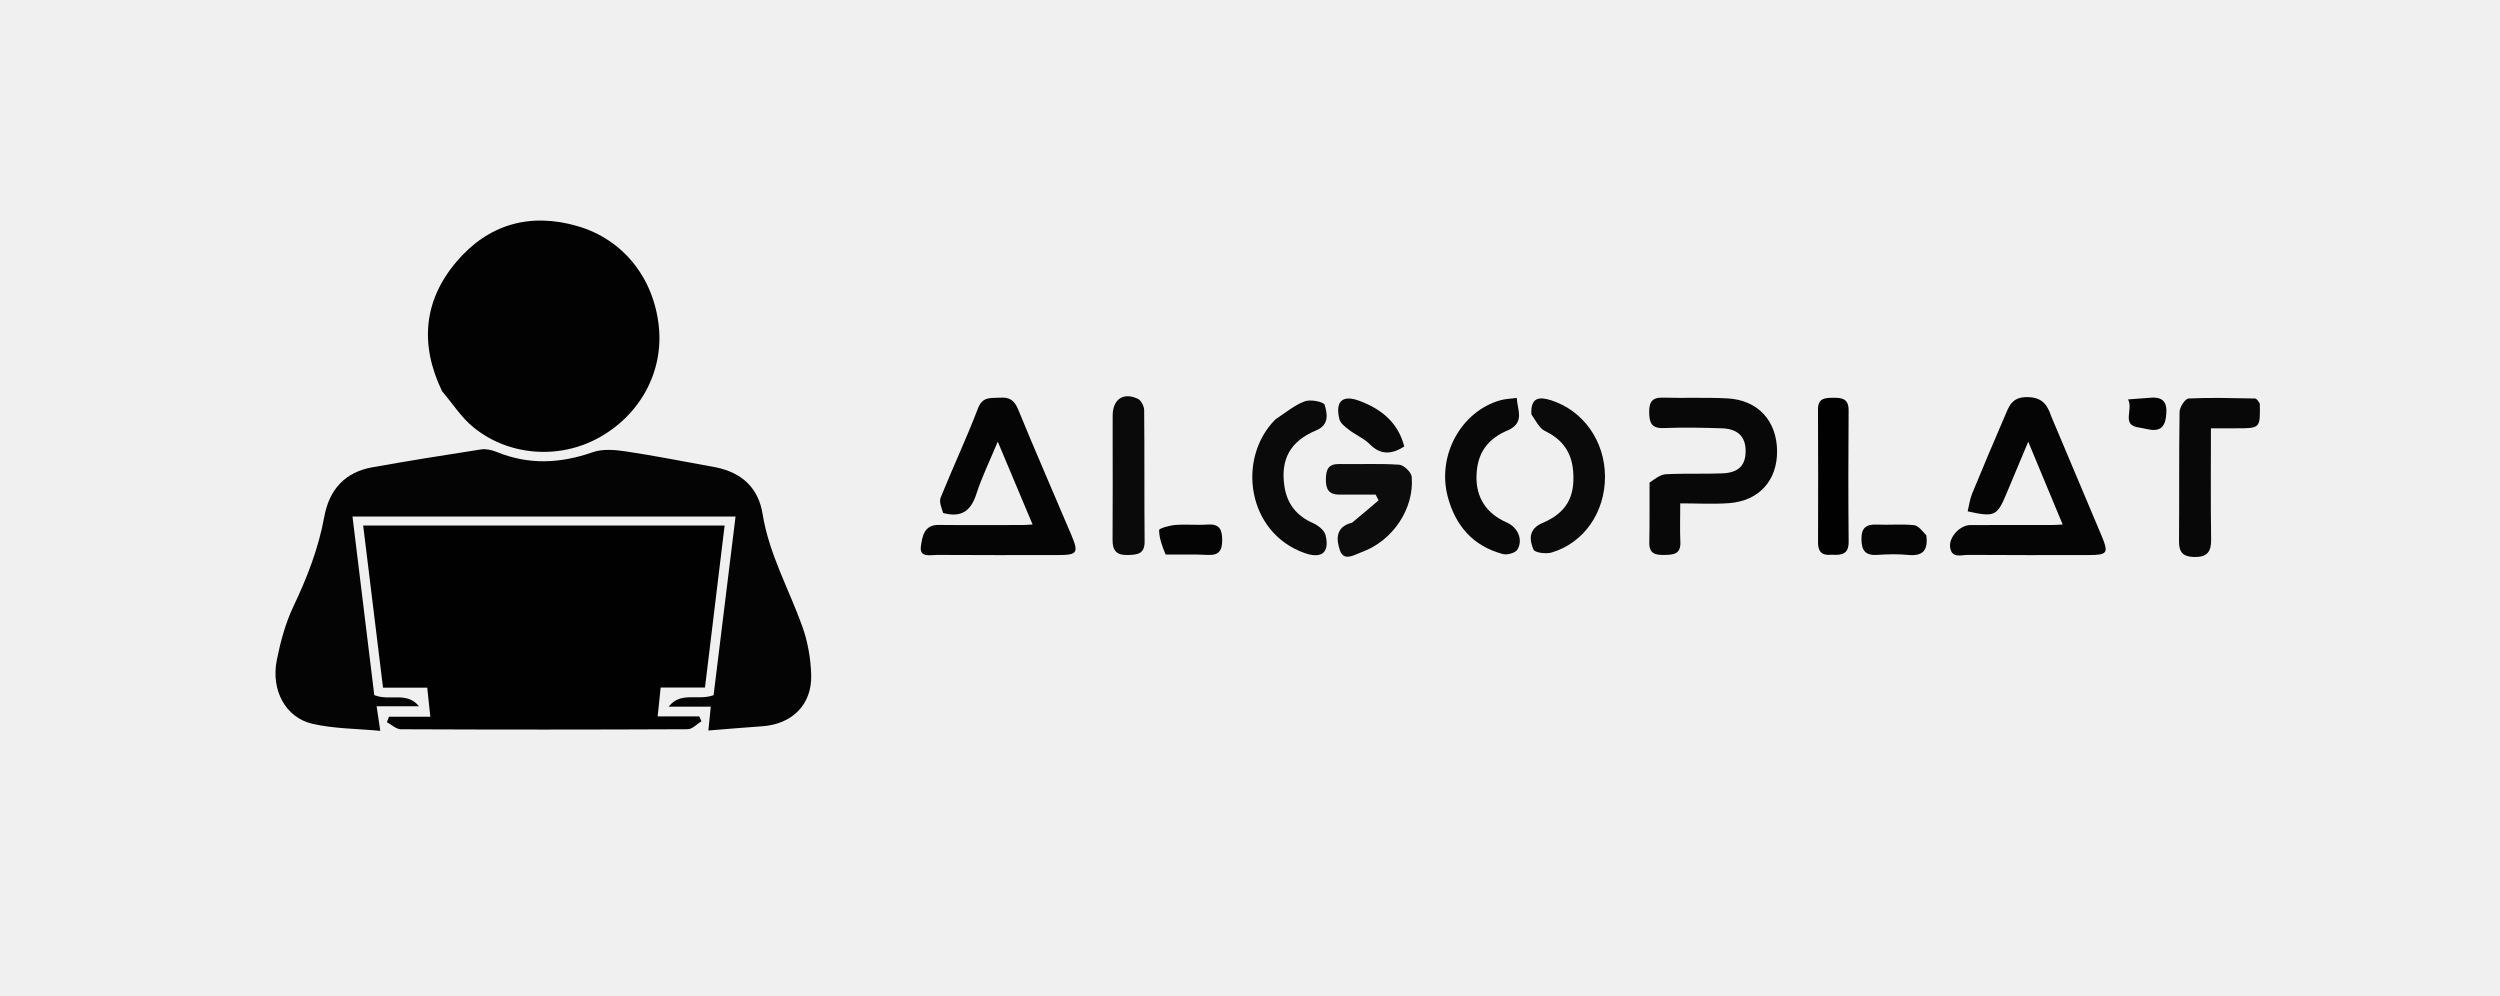
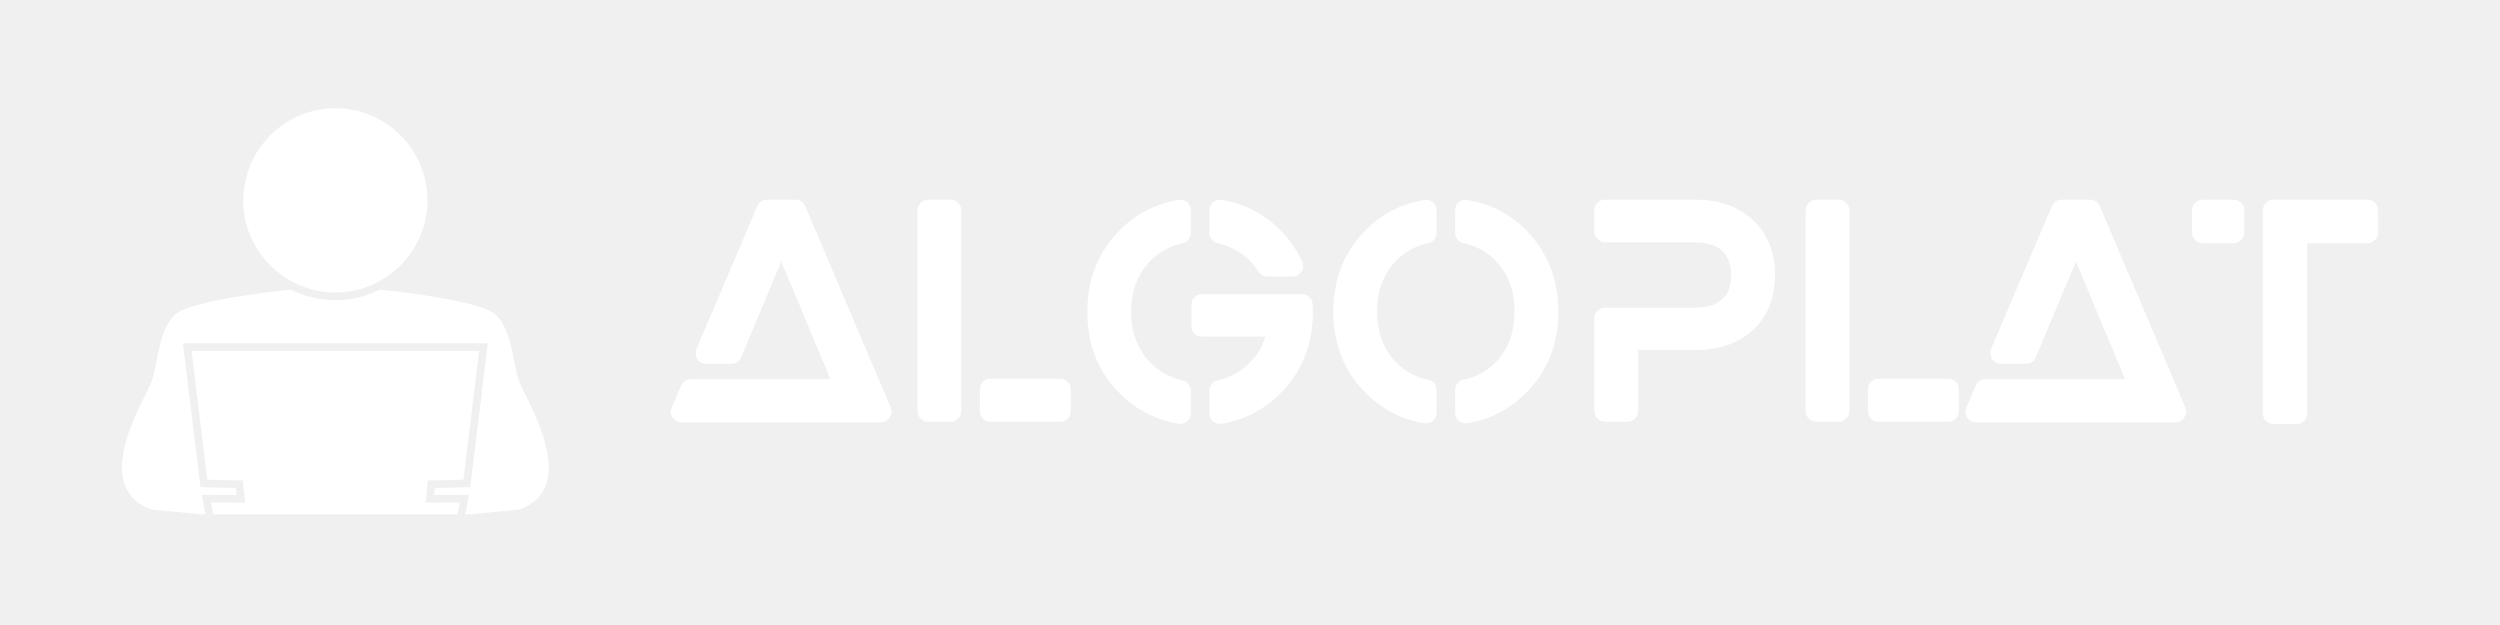
- <svg xmlns="http://www.w3.org/2000/svg" version="1.1" id="Layer_1" x="0px" y="0px" width="100%" viewBox="0 0 771 307" enable-background="new 0 0 771 307" xml:space="preserve">
-   <path fill="#fff" opacity="0" stroke="none" d=" M629,308  C419.382,308 210.264,308 1.073,308  C1.073,205.739 1.073,103.478 1.073,1.108  C258,1.108 515,1.108 771.983,1.108  C771.983,103.403 771.983,205.702 771.983,308  C724.478,308 676.989,308 629,308 M217.418,162.07  C182.336,162.07 147.255,162.07 112.003,162.07  C114.075,178.997 116.072,195.316 118.124,212.075  C122.661,212.075 127.105,212.075 131.761,212.075  C132.093,215.203 132.379,217.897 132.713,221.046  C128.165,221.046 124.061,221.046 119.956,221.046  C119.747,221.609 119.538,222.173 119.329,222.736  C120.765,223.491 122.198,224.899 123.637,224.906  C153.126,225.034 182.616,225.037 212.106,224.893  C213.519,224.886 214.924,223.292 216.334,222.436  C216.1,221.934 215.866,221.432 215.632,220.93  C211.515,220.93 207.399,220.93 202.825,220.93  C203.15,217.802 203.432,215.092 203.749,212.043  C208.5,212.043 212.796,212.043 217.416,212.043  C219.446,195.293 221.433,178.891 223.472,162.07  C221.344,162.07 219.871,162.07 217.418,162.07 M220.455,144.054  C211.297,142.407 202.166,140.588 192.969,139.205  C189.631,138.704 185.837,138.392 182.77,139.469  C172.768,142.981 163.023,143.419 153.13,139.363  C151.656,138.758 149.853,138.368 148.314,138.605  C137.148,140.323 125.995,142.132 114.871,144.102  C106.34,145.613 101.535,151.013 100.004,159.394  C98.23,169.099 94.718,178.132 90.486,187.03  C88.029,192.195 86.493,197.927 85.368,203.568  C83.516,212.858 88.049,221.318 96.387,223.23  C103.045,224.756 110.063,224.708 117.277,225.392  C116.827,222.373 116.521,220.325 116.145,217.808  C120.75,217.808 124.975,217.808 129.201,217.808  C125.452,213.149 120.16,216.311 115.427,214.369  C113.215,196.241 110.973,177.87 108.707,159.299  C148.474,159.299 187.551,159.299 226.844,159.299  C224.55,177.96 222.285,196.378 220.07,214.398  C215.15,216.177 209.938,213.146 206.229,217.927  C210.487,217.927 214.745,217.927 219.208,217.927  C218.947,220.489 218.736,222.565 218.459,225.286  C224.246,224.828 229.678,224.355 235.116,223.976  C244.288,223.336 250.44,217.309 250.174,208.129  C250.028,203.079 249.105,197.836 247.398,193.089  C243.266,181.602 237.174,170.851 235.194,158.551  C233.936,150.732 229.118,145.86 220.455,144.054 M136.494,120.893  C139.6,124.523 142.263,128.69 145.893,131.683  C156.783,140.66 172.45,141.763 184.68,134.992  C197.495,127.897 204.64,114.644 203.181,100.674  C201.616,85.693 192.146,73.818 178.133,69.744  C163.434,65.471 150.602,69.15 140.791,80.7  C130.707,92.572 129.362,106.086 136.494,120.893 M632.455,128.077  C631.296,124.456 629.507,122.46 625.013,122.472  C620.371,122.484 619.538,125.415 618.255,128.399  C614.85,136.318 611.478,144.251 608.207,152.226  C607.502,153.945 607.274,155.86 606.824,157.699  C615.123,159.548 615.919,159.145 618.795,152.239  C620.891,147.204 623.009,142.179 625.506,136.221  C629.313,145.374 632.659,153.417 636.125,161.751  C634.735,161.828 633.922,161.91 633.11,161.911  C624.614,161.921 616.118,161.891 607.622,161.931  C604.495,161.945 601.036,165.605 601.409,168.71  C601.844,172.332 604.873,171.115 606.936,171.132  C619.43,171.229 631.924,171.195 644.418,171.173  C649.891,171.164 650.334,170.485 648.209,165.421  C643.077,153.197 637.919,140.984 632.455,128.077 M291.266,158.281  C296.678,159.756 299.472,157.424 301.136,152.275  C302.811,147.089 305.24,142.147 307.71,136.206  C311.428,145.049 314.853,153.195 318.451,161.752  C316.994,161.831 316.21,161.91 315.426,161.911  C306.763,161.92 298.099,161.986 289.438,161.889  C284.88,161.839 284.45,165.605 284.016,168.359  C283.426,172.109 286.919,171.125 288.99,171.139  C301.484,171.223 313.979,171.196 326.474,171.174  C332.195,171.164 332.706,170.452 330.473,165.163  C324.993,152.185 319.321,139.288 313.987,126.251  C312.816,123.39 311.272,122.438 308.402,122.645  C305.664,122.842 303.067,122.129 301.611,125.929  C298.055,135.21 293.829,144.232 290.101,153.45  C289.575,154.75 290.332,156.569 291.266,158.281 M508.681,149.277  C508.68,155.267 508.78,161.26 508.638,167.247  C508.553,170.862 510.571,171.194 513.437,171.143  C516.263,171.093 518.385,170.796 518.224,167.162  C518.058,163.421 518.187,159.666 518.187,155.235  C523.641,155.235 528.46,155.527 533.231,155.173  C542.481,154.486 548.121,148.18 548.052,139.098  C547.981,129.783 542.134,123.364 532.763,122.866  C526.125,122.513 519.455,122.817 512.804,122.634  C509.439,122.541 508.559,124.075 508.608,127.164  C508.658,130.311 509.272,132.155 513.047,132.014  C519.026,131.789 525.027,131.885 531.011,132.088  C535.942,132.256 538.316,134.658 538.353,138.981  C538.391,143.473 536.245,145.776 531.201,145.984  C525.388,146.225 519.55,145.945 513.742,146.251  C512.046,146.34 510.415,147.658 508.681,149.277 M696.872,124.014  C696.394,123.626 695.922,122.907 695.438,122.898  C688.611,122.776 681.773,122.57 674.962,122.892  C673.931,122.941 672.206,125.537 672.183,126.978  C671.967,140.306 672.123,153.641 672.009,166.972  C671.98,170.424 673.358,171.709 676.729,171.778  C680.647,171.857 681.969,170.206 681.912,166.365  C681.743,155.082 681.851,143.796 681.851,132.088  C684.789,132.088 687.245,132.088 689.701,132.088  C697.069,132.087 697.069,132.087 696.872,124.014 M465.825,132.296  C470.211,129.97 467.948,126.426 467.773,122.724  C465.831,122.988 464.178,123.014 462.644,123.454  C450.543,126.928 443.145,140.501 446.473,153.14  C448.852,162.174 454.318,168.424 463.488,170.87  C464.822,171.226 467.364,170.518 467.97,169.49  C469.806,166.381 468.057,162.6 464.651,161.114  C458.37,158.374 455.157,153.406 455.35,146.734  C455.552,139.728 458.69,135.25 465.825,132.296 M472.272,128.17  C473.654,129.796 474.72,132.083 476.479,132.926  C481.809,135.48 484.672,139.423 485.154,145.239  C485.819,153.251 483.091,158.155 475.649,161.316  C471.391,163.125 471.607,166.426 472.928,169.492  C473.345,170.46 476.81,170.905 478.525,170.395  C488.544,167.414 495.022,157.942 494.98,146.935  C494.937,135.999 488.267,126.596 478.338,123.439  C474.7,122.283 472.004,122.515 472.272,128.17 M393.09,129.589  C381.362,141.331 384.552,164.269 402.324,170.551  C407.602,172.417 410.138,170.424 408.794,165.007  C408.42,163.505 406.443,161.983 404.845,161.279  C399.836,159.073 396.953,155.355 396.134,150.088  C394.831,141.708 397.89,136.07 405.854,132.753  C410.044,131.008 409.331,127.62 408.536,124.87  C408.261,123.918 404.195,123.101 402.423,123.753  C399.256,124.917 396.515,127.243 393.09,129.589 M416.629,161.349  C411.611,162.508 412.207,166.689 413.214,169.681  C414.441,173.322 417.696,171.078 419.974,170.254  C429.501,166.811 436.216,156.871 435.366,147.029  C435.246,145.632 432.938,143.41 431.525,143.315  C425.393,142.903 419.217,143.218 413.061,143.105  C409.651,143.042 408.945,144.774 408.897,147.793  C408.848,150.907 409.845,152.554 413.069,152.545  C416.796,152.535 420.523,152.543 424.25,152.543  C424.548,153.13 424.846,153.717 425.143,154.304  C422.537,156.546 419.931,158.787 416.629,161.349 M343.143,135.538  C343.143,145.862 343.195,156.187 343.114,166.51  C343.087,169.903 344.425,171.276 347.897,171.164  C350.907,171.067 353.036,170.827 352.999,166.946  C352.869,153.459 352.998,139.969 352.862,126.483  C352.85,125.28 351.924,123.477 350.923,122.999  C346.463,120.873 343.199,123.116 343.147,128.06  C343.124,130.224 343.143,132.389 343.143,135.538 M565.426,171.073  C568.351,171.33 570.156,170.622 570.123,167.061  C569.997,153.566 570.006,140.069 570.114,126.574  C570.144,122.889 568.007,122.641 565.247,122.673  C562.717,122.702 560.643,122.842 560.665,126.295  C560.753,139.957 560.718,153.62 560.683,167.282  C560.676,169.944 561.633,171.431 565.426,171.073 M433.169,137.364  C431.149,130.233 425.984,126.189 419.427,123.685  C414.082,121.644 411.74,123.651 413.045,129.22  C413.35,130.518 414.878,131.67 416.073,132.589  C418.132,134.17 420.679,135.212 422.469,137.025  C425.846,140.446 429.258,140.107 433.169,137.364 M594.07,164.652  C592.804,163.709 591.605,162.086 590.258,161.953  C586.493,161.579 582.661,161.945 578.866,161.784  C575.594,161.645 574.053,162.672 574.07,166.259  C574.087,169.904 575.383,171.385 579.058,171.127  C582.183,170.907 585.36,170.839 588.472,171.14  C592.82,171.561 594.712,169.936 594.07,164.652 M359.93,171.071  C364.071,171.074 368.221,170.9 372.349,171.133  C375.896,171.334 376.946,169.868 376.924,166.487  C376.903,163.187 376.013,161.524 372.398,161.774  C369.102,162.003 365.762,161.638 362.47,161.897  C360.685,162.037 357.459,162.948 357.464,163.486  C357.488,165.98 358.417,168.464 359.93,171.071 M662.514,122.684  C660.739,122.824 658.965,122.965 656.288,123.177  C658.046,126.401 653.995,131.117 659.73,131.858  C662.436,132.208 667.216,134.502 667.969,128.699  C668.409,125.306 668.195,122.118 662.514,122.684 z" />
-   <path fill="#010101" opacity="1" stroke="none" d=" M217.908,162.07  C219.871,162.07 221.344,162.07 223.472,162.07  C221.433,178.891 219.446,195.293 217.416,212.043  C212.796,212.043 208.5,212.043 203.749,212.043  C203.432,215.092 203.15,217.802 202.825,220.93  C207.399,220.93 211.515,220.93 215.632,220.93  C215.866,221.432 216.1,221.934 216.334,222.436  C214.924,223.292 213.519,224.886 212.106,224.893  C182.616,225.037 153.126,225.034 123.637,224.906  C122.198,224.899 120.765,223.491 119.329,222.736  C119.538,222.173 119.747,221.609 119.956,221.046  C124.061,221.046 128.165,221.046 132.713,221.046  C132.379,217.897 132.093,215.203 131.761,212.075  C127.105,212.075 122.661,212.075 118.124,212.075  C116.072,195.316 114.075,178.997 112.003,162.07  C147.255,162.07 182.336,162.07 217.908,162.07 z" />
-   <path fill="#040404" opacity="1" stroke="none" d=" M220.848,144.141  C229.118,145.86 233.936,150.732 235.194,158.551  C237.174,170.851 243.266,181.602 247.398,193.089  C249.105,197.836 250.028,203.079 250.174,208.129  C250.44,217.309 244.288,223.336 235.116,223.976  C229.678,224.355 224.246,224.828 218.459,225.286  C218.736,222.565 218.947,220.489 219.208,217.927  C214.745,217.927 210.487,217.927 206.229,217.927  C209.938,213.146 215.15,216.177 220.07,214.398  C222.285,196.378 224.55,177.96 226.844,159.299  C187.551,159.299 148.474,159.299 108.707,159.299  C110.973,177.87 113.215,196.241 115.427,214.369  C120.16,216.311 125.452,213.149 129.201,217.808  C124.975,217.808 120.75,217.808 116.145,217.808  C116.521,220.325 116.827,222.373 117.277,225.392  C110.063,224.708 103.045,224.756 96.387,223.23  C88.049,221.318 83.516,212.858 85.368,203.568  C86.493,197.927 88.029,192.195 90.486,187.03  C94.718,178.132 98.23,169.099 100.004,159.394  C101.535,151.013 106.34,145.613 114.871,144.102  C125.995,142.132 137.148,140.323 148.314,138.605  C149.853,138.368 151.656,138.758 153.13,139.363  C163.023,143.419 172.768,142.981 182.77,139.469  C185.837,138.392 189.631,138.704 192.969,139.205  C202.166,140.588 211.297,142.407 220.848,144.141 z" />
-   <path fill="#020202" opacity="1" stroke="none" d=" M136.296,120.576  C129.362,106.086 130.707,92.572 140.791,80.7  C150.602,69.15 163.434,65.471 178.133,69.744  C192.146,73.818 201.616,85.693 203.181,100.674  C204.64,114.644 197.495,127.897 184.68,134.992  C172.45,141.763 156.783,140.66 145.893,131.683  C142.263,128.69 139.6,124.523 136.296,120.576 z" />
-   <path fill="#050505" opacity="1" stroke="none" d=" M632.613,128.421  C637.919,140.984 643.077,153.197 648.209,165.421  C650.334,170.485 649.891,171.164 644.418,171.173  C631.924,171.195 619.43,171.229 606.936,171.132  C604.873,171.115 601.844,172.332 601.409,168.71  C601.036,165.605 604.495,161.945 607.622,161.931  C616.118,161.891 624.614,161.921 633.11,161.911  C633.922,161.91 634.735,161.828 636.125,161.751  C632.659,153.417 629.313,145.374 625.506,136.221  C623.009,142.179 620.891,147.204 618.795,152.239  C615.919,159.145 615.123,159.548 606.824,157.699  C607.274,155.86 607.502,153.945 608.207,152.226  C611.478,144.251 614.85,136.318 618.255,128.399  C619.538,125.415 620.371,122.484 625.013,122.472  C629.507,122.46 631.296,124.456 632.613,128.421 z" />
-   <path fill="#050505" opacity="1" stroke="none" d=" M290.881,158.214  C290.332,156.569 289.575,154.75 290.101,153.45  C293.829,144.232 298.055,135.21 301.611,125.929  C303.067,122.129 305.664,122.842 308.402,122.645  C311.272,122.438 312.816,123.39 313.987,126.251  C319.321,139.288 324.993,152.185 330.473,165.163  C332.706,170.452 332.195,171.164 326.474,171.174  C313.979,171.196 301.484,171.223 288.99,171.139  C286.919,171.125 283.426,172.109 284.016,168.359  C284.45,165.605 284.88,161.839 289.438,161.889  C298.099,161.986 306.763,161.92 315.426,161.911  C316.21,161.91 316.994,161.831 318.451,161.752  C314.853,153.195 311.428,145.049 307.71,136.206  C305.24,142.147 302.811,147.089 301.136,152.275  C299.472,157.424 296.678,159.756 290.881,158.214 z" />
-   <path fill="#080808" opacity="1" stroke="none" d=" M508.717,148.845  C510.415,147.658 512.046,146.34 513.742,146.251  C519.55,145.945 525.388,146.225 531.201,145.984  C536.245,145.776 538.391,143.473 538.353,138.981  C538.316,134.658 535.942,132.256 531.011,132.088  C525.027,131.885 519.026,131.789 513.047,132.014  C509.272,132.155 508.658,130.311 508.608,127.164  C508.559,124.075 509.439,122.541 512.804,122.634  C519.455,122.817 526.125,122.513 532.763,122.866  C542.134,123.364 547.981,129.783 548.052,139.098  C548.121,148.18 542.481,154.486 533.231,155.173  C528.46,155.527 523.641,155.235 518.187,155.235  C518.187,159.666 518.058,163.421 518.224,167.162  C518.385,170.796 516.263,171.093 513.437,171.143  C510.571,171.194 508.553,170.862 508.638,167.247  C508.78,161.26 508.68,155.267 508.717,148.845 z" />
-   <path fill="#080808" opacity="1" stroke="none" d=" M696.92,124.455  C697.069,132.087 697.069,132.087 689.701,132.088  C687.245,132.088 684.789,132.088 681.851,132.088  C681.851,143.796 681.743,155.082 681.912,166.365  C681.969,170.206 680.647,171.857 676.729,171.778  C673.358,171.709 671.98,170.424 672.009,166.972  C672.123,153.641 671.967,140.306 672.183,126.978  C672.206,125.537 673.931,122.941 674.962,122.892  C681.773,122.57 688.611,122.776 695.438,122.898  C695.922,122.907 696.394,123.626 696.92,124.455 z" />
-   <path fill="#080808" opacity="1" stroke="none" d=" M465.506,132.495  C458.69,135.25 455.552,139.728 455.35,146.734  C455.157,153.406 458.37,158.374 464.651,161.114  C468.057,162.6 469.806,166.381 467.97,169.49  C467.364,170.518 464.822,171.226 463.488,170.87  C454.318,168.424 448.852,162.174 446.473,153.14  C443.145,140.501 450.543,126.928 462.644,123.454  C464.178,123.014 465.831,122.988 467.773,122.724  C467.948,126.426 470.211,129.97 465.506,132.495 z" />
-   <path fill="#0A0A0A" opacity="1" stroke="none" d=" M472.271,127.767  C472.004,122.515 474.7,122.283 478.338,123.439  C488.267,126.596 494.937,135.999 494.98,146.935  C495.022,157.942 488.544,167.414 478.525,170.395  C476.81,170.905 473.345,170.46 472.928,169.492  C471.607,166.426 471.391,163.125 475.649,161.316  C483.091,158.155 485.819,153.251 485.154,145.239  C484.672,139.423 481.809,135.48 476.479,132.926  C474.72,132.083 473.654,129.796 472.271,127.767 z" />
-   <path fill="#0A0A0A" opacity="1" stroke="none" d=" M393.343,129.336  C396.515,127.243 399.256,124.917 402.423,123.753  C404.195,123.101 408.261,123.918 408.536,124.87  C409.331,127.62 410.044,131.008 405.854,132.753  C397.89,136.07 394.831,141.708 396.134,150.088  C396.953,155.355 399.836,159.073 404.845,161.279  C406.443,161.983 408.42,163.505 408.794,165.007  C410.138,170.424 407.602,172.417 402.324,170.551  C384.552,164.269 381.362,141.331 393.343,129.336 z" />
-   <path fill="#0C0C0C" opacity="1" stroke="none" d=" M416.977,161.189  C419.931,158.787 422.537,156.546 425.143,154.304  C424.846,153.717 424.548,153.13 424.25,152.543  C420.523,152.543 416.796,152.535 413.069,152.545  C409.845,152.554 408.848,150.907 408.897,147.793  C408.945,144.774 409.651,143.042 413.061,143.105  C419.217,143.218 425.393,142.903 431.525,143.315  C432.938,143.41 435.246,145.632 435.366,147.029  C436.216,156.871 429.501,166.811 419.974,170.254  C417.696,171.078 414.441,173.322 413.214,169.681  C412.207,166.689 411.611,162.508 416.977,161.189 z" />
-   <path fill="#0A0A0A" opacity="1" stroke="none" d=" M343.143,135.046  C343.143,132.389 343.124,130.224 343.147,128.06  C343.199,123.116 346.463,120.873 350.923,122.999  C351.924,123.477 352.85,125.28 352.862,126.483  C352.998,139.969 352.869,153.459 352.999,166.946  C353.036,170.827 350.907,171.067 347.897,171.164  C344.425,171.276 343.087,169.903 343.114,166.51  C343.195,156.187 343.143,145.862 343.143,135.046 z" />
-   <path fill="#010101" opacity="1" stroke="none" d=" M564.971,171.073  C561.633,171.431 560.676,169.944 560.683,167.282  C560.718,153.62 560.753,139.957 560.665,126.295  C560.643,122.842 562.717,122.702 565.247,122.673  C568.007,122.641 570.144,122.889 570.114,126.574  C570.006,140.069 569.997,153.566 570.123,167.061  C570.156,170.622 568.351,171.33 564.971,171.073 z" />
-   <path fill="#090909" opacity="1" stroke="none" d=" M433.081,137.699  C429.258,140.107 425.846,140.446 422.469,137.025  C420.679,135.212 418.132,134.17 416.073,132.589  C414.878,131.67 413.35,130.518 413.045,129.22  C411.74,123.651 414.082,121.644 419.427,123.685  C425.984,126.189 431.149,130.233 433.081,137.699 z" />
-   <path fill="#050505" opacity="1" stroke="none" d=" M594.076,165.106  C594.712,169.936 592.82,171.561 588.472,171.14  C585.36,170.839 582.183,170.907 579.058,171.127  C575.383,171.385 574.087,169.904 574.07,166.259  C574.053,162.672 575.594,161.645 578.866,161.784  C582.661,161.945 586.493,161.579 590.258,161.953  C591.605,162.086 592.804,163.709 594.076,165.106 z" />
-   <path fill="#040404" opacity="1" stroke="none" d=" M359.476,171.011  C358.417,168.464 357.488,165.98 357.464,163.486  C357.459,162.948 360.685,162.037 362.47,161.897  C365.762,161.638 369.102,162.003 372.398,161.774  C376.013,161.524 376.903,163.187 376.924,166.487  C376.946,169.868 375.896,171.334 372.349,171.133  C368.221,170.9 364.071,171.074 359.476,171.011 z" />
-   <path fill="#040404" opacity="1" stroke="none" d=" M662.919,122.684  C668.195,122.118 668.409,125.306 667.969,128.699  C667.216,134.502 662.436,132.208 659.73,131.858  C653.995,131.117 658.046,126.401 656.288,123.177  C658.965,122.965 660.739,122.824 662.919,122.684 z" />
+ <svg width="200" height="50" viewBox="0 0 410 97">
+   <g transform="matrix(0.8382622,0,0,0.8382622,14.76382,8.065058)" fill="#fff">
+     <polygon points="24.115,87.73 48.001,87.728 71.886,87.728 72.321,85.417 65.659,85.447 66.098,81.101 73.056,80.949 76.131,55.761   47.999,55.761 47.213,55.761 19.869,55.761 22.944,80.949 29.902,81.101 30.341,85.447 23.679,85.417 " />
+     <path d="M7.63,83.594c0.951,1.397,2.393,2.449,4.375,3.188l9.898,0.949h0.686l-0.72-3.823l6.813,0.032l-0.138-1.368l-6.93-0.151  l-3.439-28.159h29.081h0.744h29.827L74.387,82.42l-6.93,0.151l-0.138,1.368l6.813-0.032l-0.72,3.82h0.757l9.826-0.945  c2.6-0.97,4.277-2.473,5.125-4.594c2.189-5.473-1.835-13.609-3.998-17.979c-0.547-1.106-0.979-1.979-1.186-2.558  c-0.397-1.112-0.671-2.503-0.961-3.975c-0.669-3.396-1.428-7.246-3.91-9.232c-2.969-2.375-17.009-4.164-22.39-4.676  c-2.617,1.305-5.556,2.058-8.674,2.058s-6.057-0.753-8.674-2.059c-5.38,0.513-19.422,2.302-22.392,4.677  c-2.482,1.986-3.241,5.836-3.91,9.232c-0.29,1.472-0.564,2.863-0.961,3.975c-0.207,0.579-0.639,1.453-1.187,2.559  c-0.952,1.923-2.263,4.577-3.248,7.411c-1.253,3.605-1.976,7.504-0.75,10.569C7.082,82.692,7.333,83.159,7.63,83.594z" />
+     <path d="M37.122,40.639c3.028,2.303,6.791,3.687,10.879,3.687s7.852-1.384,10.879-3.687c4.333-3.295,7.147-8.488,7.147-14.339  c0-0.382-0.034-0.756-0.058-1.132c-0.589-9.412-8.411-16.895-17.969-16.895s-17.38,7.482-17.97,16.895  c-0.023,0.376-0.057,0.75-0.057,1.132C29.974,32.15,32.789,37.343,37.122,40.639z" />
+   </g>
+   <g transform="matrix(1.230149,0,0,1.230149,109.7229,17.69851)" fill="#fff">
+     <path d="M29.56 37.72 q0.28 0.64 -0.14 1.3 t-1.14 0.66 l-26.64 0 q-0.36 0 -0.68 -0.18 t-0.48 -0.46 q-0.44 -0.64 -0.12 -1.32 l1.24 -2.92 q0.16 -0.4 0.52 -0.64 t0.76 -0.24 l18.64 0 l-6.56 -15.68 l-5.36 12.8 q-0.16 0.4 -0.5 0.62 t-0.78 0.22 l-3.36 0 q-0.76 0 -1.2 -0.64 q-0.16 -0.28 -0.2 -0.64 t0.08 -0.68 l8.12 -19.04 q0.16 -0.4 0.5 -0.64 t0.78 -0.24 l3.84 0 q0.44 0 0.78 0.24 t0.5 0.64 z M37.56 10 q0.56 0 0.98 0.42 t0.42 0.98 l0 26.8 q0 0.56 -0.42 0.98 t-0.98 0.42 l-3.04 0 q-0.56 0 -0.98 -0.42 t-0.42 -0.98 l0 -26.8 q0 -0.56 0.42 -0.98 t0.98 -0.42 l3.04 0 z M52.16 33.88 q0.6 0 1 0.42 t0.4 0.98 l0 2.92 q0 0.56 -0.4 0.98 t-1 0.42 l-9.32 0 q-0.6 0 -1 -0.42 t-0.4 -0.98 l0 -2.92 q0 -0.56 0.4 -0.98 t1 -0.42 l9.32 0 z M73.16 15.8 q-0.48 -0.08 -0.8 -0.48 t-0.32 -0.88 l0 -3.04 q0 -0.6 0.48 -1.08 q0.52 -0.4 1.16 -0.28 q4.72 0.8 8 4.2 q1.68 1.76 2.72 4 q0.16 0.28 0.14 0.64 t-0.22 0.68 t-0.5 0.5 t-0.66 0.18 l-3.4 0 q-0.36 0 -0.68 -0.18 t-0.52 -0.5 q-0.56 -0.84 -1.04 -1.32 q-1.8 -1.84 -4.36 -2.44 z M69.08 10.32 q0.48 0.48 0.48 1.08 l0 3.04 q0 0.48 -0.32 0.88 t-0.8 0.48 q-2.56 0.6 -4.36 2.44 q-2.48 2.68 -2.48 6.7 t2.48 6.7 q1.72 1.84 4.36 2.44 q0.48 0.08 0.8 0.48 t0.32 0.88 l0 3.04 q0 0.64 -0.52 1.08 q-0.4 0.32 -0.88 0.32 l-0.24 0 q-4.8 -0.88 -8 -4.24 q-4.16 -4.28 -4.16 -10.7 t4.16 -10.7 q3.24 -3.4 8 -4.2 q0.64 -0.12 1.16 0.28 z M85.8 24.12 q0.04 0.28 0.04 0.84 q0 0.88 -0.12 2.04 q-0.6 5.08 -4.04 8.64 q-3.28 3.4 -8 4.24 l-0.24 0 q-0.48 0 -0.92 -0.32 q-0.48 -0.48 -0.48 -1.08 l0 -3.04 q0 -0.48 0.32 -0.88 t0.8 -0.48 q2.64 -0.6 4.36 -2.44 q1.4 -1.48 2 -3.4 l-8.48 0 q-0.6 0 -1 -0.4 t-0.4 -1 l0 -2.84 q0 -0.56 0.4 -0.98 t1 -0.42 l13.36 0 q0.56 0 0.96 0.38 t0.44 0.94 l0 0.2 z M101.84 10.32 q0.48 0.4 0.48 1.08 l0 3 q0 0.52 -0.3 0.9 t-0.82 0.5 q-2.56 0.52 -4.36 2.44 q-2.44 2.56 -2.44 6.66 t2.44 6.7 q1.8 1.88 4.36 2.4 q0.52 0.12 0.82 0.5 t0.3 0.9 l0 3 q0 0.64 -0.48 1.08 q-0.44 0.32 -0.92 0.32 l-0.24 0 q-4.64 -0.76 -7.96 -4.2 q-4.16 -4.28 -4.16 -10.66 t4.16 -10.74 q3.24 -3.36 7.96 -4.16 q0.64 -0.12 1.16 0.28 z M114.4 14.2 q4.16 4.36 4.16 10.74 t-4.16 10.66 q-3.32 3.44 -7.96 4.2 l-0.24 0 q-0.48 0 -0.92 -0.32 q-0.48 -0.44 -0.48 -1.08 l0 -3 q0 -0.52 0.3 -0.9 t0.82 -0.5 q2.56 -0.52 4.36 -2.4 q2.44 -2.6 2.44 -6.7 t-2.44 -6.66 q-1.8 -1.92 -4.36 -2.44 q-0.52 -0.12 -0.82 -0.5 t-0.3 -0.9 l0 -3 q0 -0.68 0.5 -1.08 t1.14 -0.28 q4.72 0.8 7.96 4.16 z M136.84 10 q4.76 0 7.68 2.74 t2.92 7.3 t-2.88 7.28 t-7.72 2.72 l-7.64 0 l0 8.16 q0 0.56 -0.42 0.98 t-0.98 0.42 l-3.04 0 q-0.56 0 -0.98 -0.42 t-0.42 -0.98 l0 -12.4 q0 -0.56 0.42 -0.98 t0.98 -0.42 l11.84 0 q2.68 0 3.84 -1.16 q1.16 -1.04 1.16 -3.16 t-1.2 -3.26 t-3.8 -1.14 l-11.84 0 q-0.56 0 -0.98 -0.42 t-0.42 -0.98 l0 -2.88 q0 -0.56 0.42 -0.98 t0.98 -0.42 l12.08 0 z M155.96 10 q0.56 0 0.98 0.42 t0.42 0.98 l0 26.8 q0 0.56 -0.42 0.98 t-0.98 0.42 l-3.04 0 q-0.56 0 -0.98 -0.42 t-0.42 -0.98 l0 -26.8 q0 -0.56 0.42 -0.98 t0.98 -0.42 l3.04 0 z M170.56 33.88 q0.6 0 1 0.42 t0.4 0.98 l0 2.92 q0 0.56 -0.4 0.98 t-1 0.42 l-9.32 0 q-0.6 0 -1 -0.42 t-0.4 -0.98 l0 -2.92 q0 -0.56 0.4 -0.98 t1 -0.42 l9.32 0 z M202.16 37.72 q0.28 0.64 -0.14 1.3 t-1.14 0.66 l-26.64 0 q-0.36 0 -0.68 -0.18 t-0.48 -0.46 q-0.44 -0.64 -0.12 -1.32 l1.24 -2.92 q0.16 -0.4 0.52 -0.64 t0.76 -0.24 l18.64 0 l-6.56 -15.68 l-5.36 12.8 q-0.16 0.4 -0.5 0.62 t-0.78 0.22 l-3.36 0 q-0.76 0 -1.2 -0.64 q-0.16 -0.28 -0.2 -0.64 t0.08 -0.68 l8.12 -19.04 q0.16 -0.4 0.5 -0.64 t0.78 -0.24 l3.84 0 q0.44 0 0.78 0.24 t0.5 0.64 z M208.56 10 q0.6 0 1.02 0.42 t0.42 1.02 l0 2.92 q0 0.6 -0.42 1.02 t-1.02 0.42 l-4.12 0 q-0.56 0 -0.98 -0.42 t-0.42 -1.02 l0 -2.92 q0 -0.6 0.42 -1.02 t0.98 -0.42 l4.12 0 z M226.44 10 q0.56 0 0.98 0.42 t0.42 1.02 l0 2.92 q0 0.6 -0.42 1.02 t-0.98 0.42 l-8.04 0 l0 22.72 q0 0.56 -0.42 0.98 t-0.98 0.42 l-3.08 0 q-0.6 0 -1.02 -0.42 t-0.42 -0.98 l0 -27.08 q0 -0.6 0.42 -1.02 t1.02 -0.42 l12.52 0 z" />
+   </g>
</svg>
